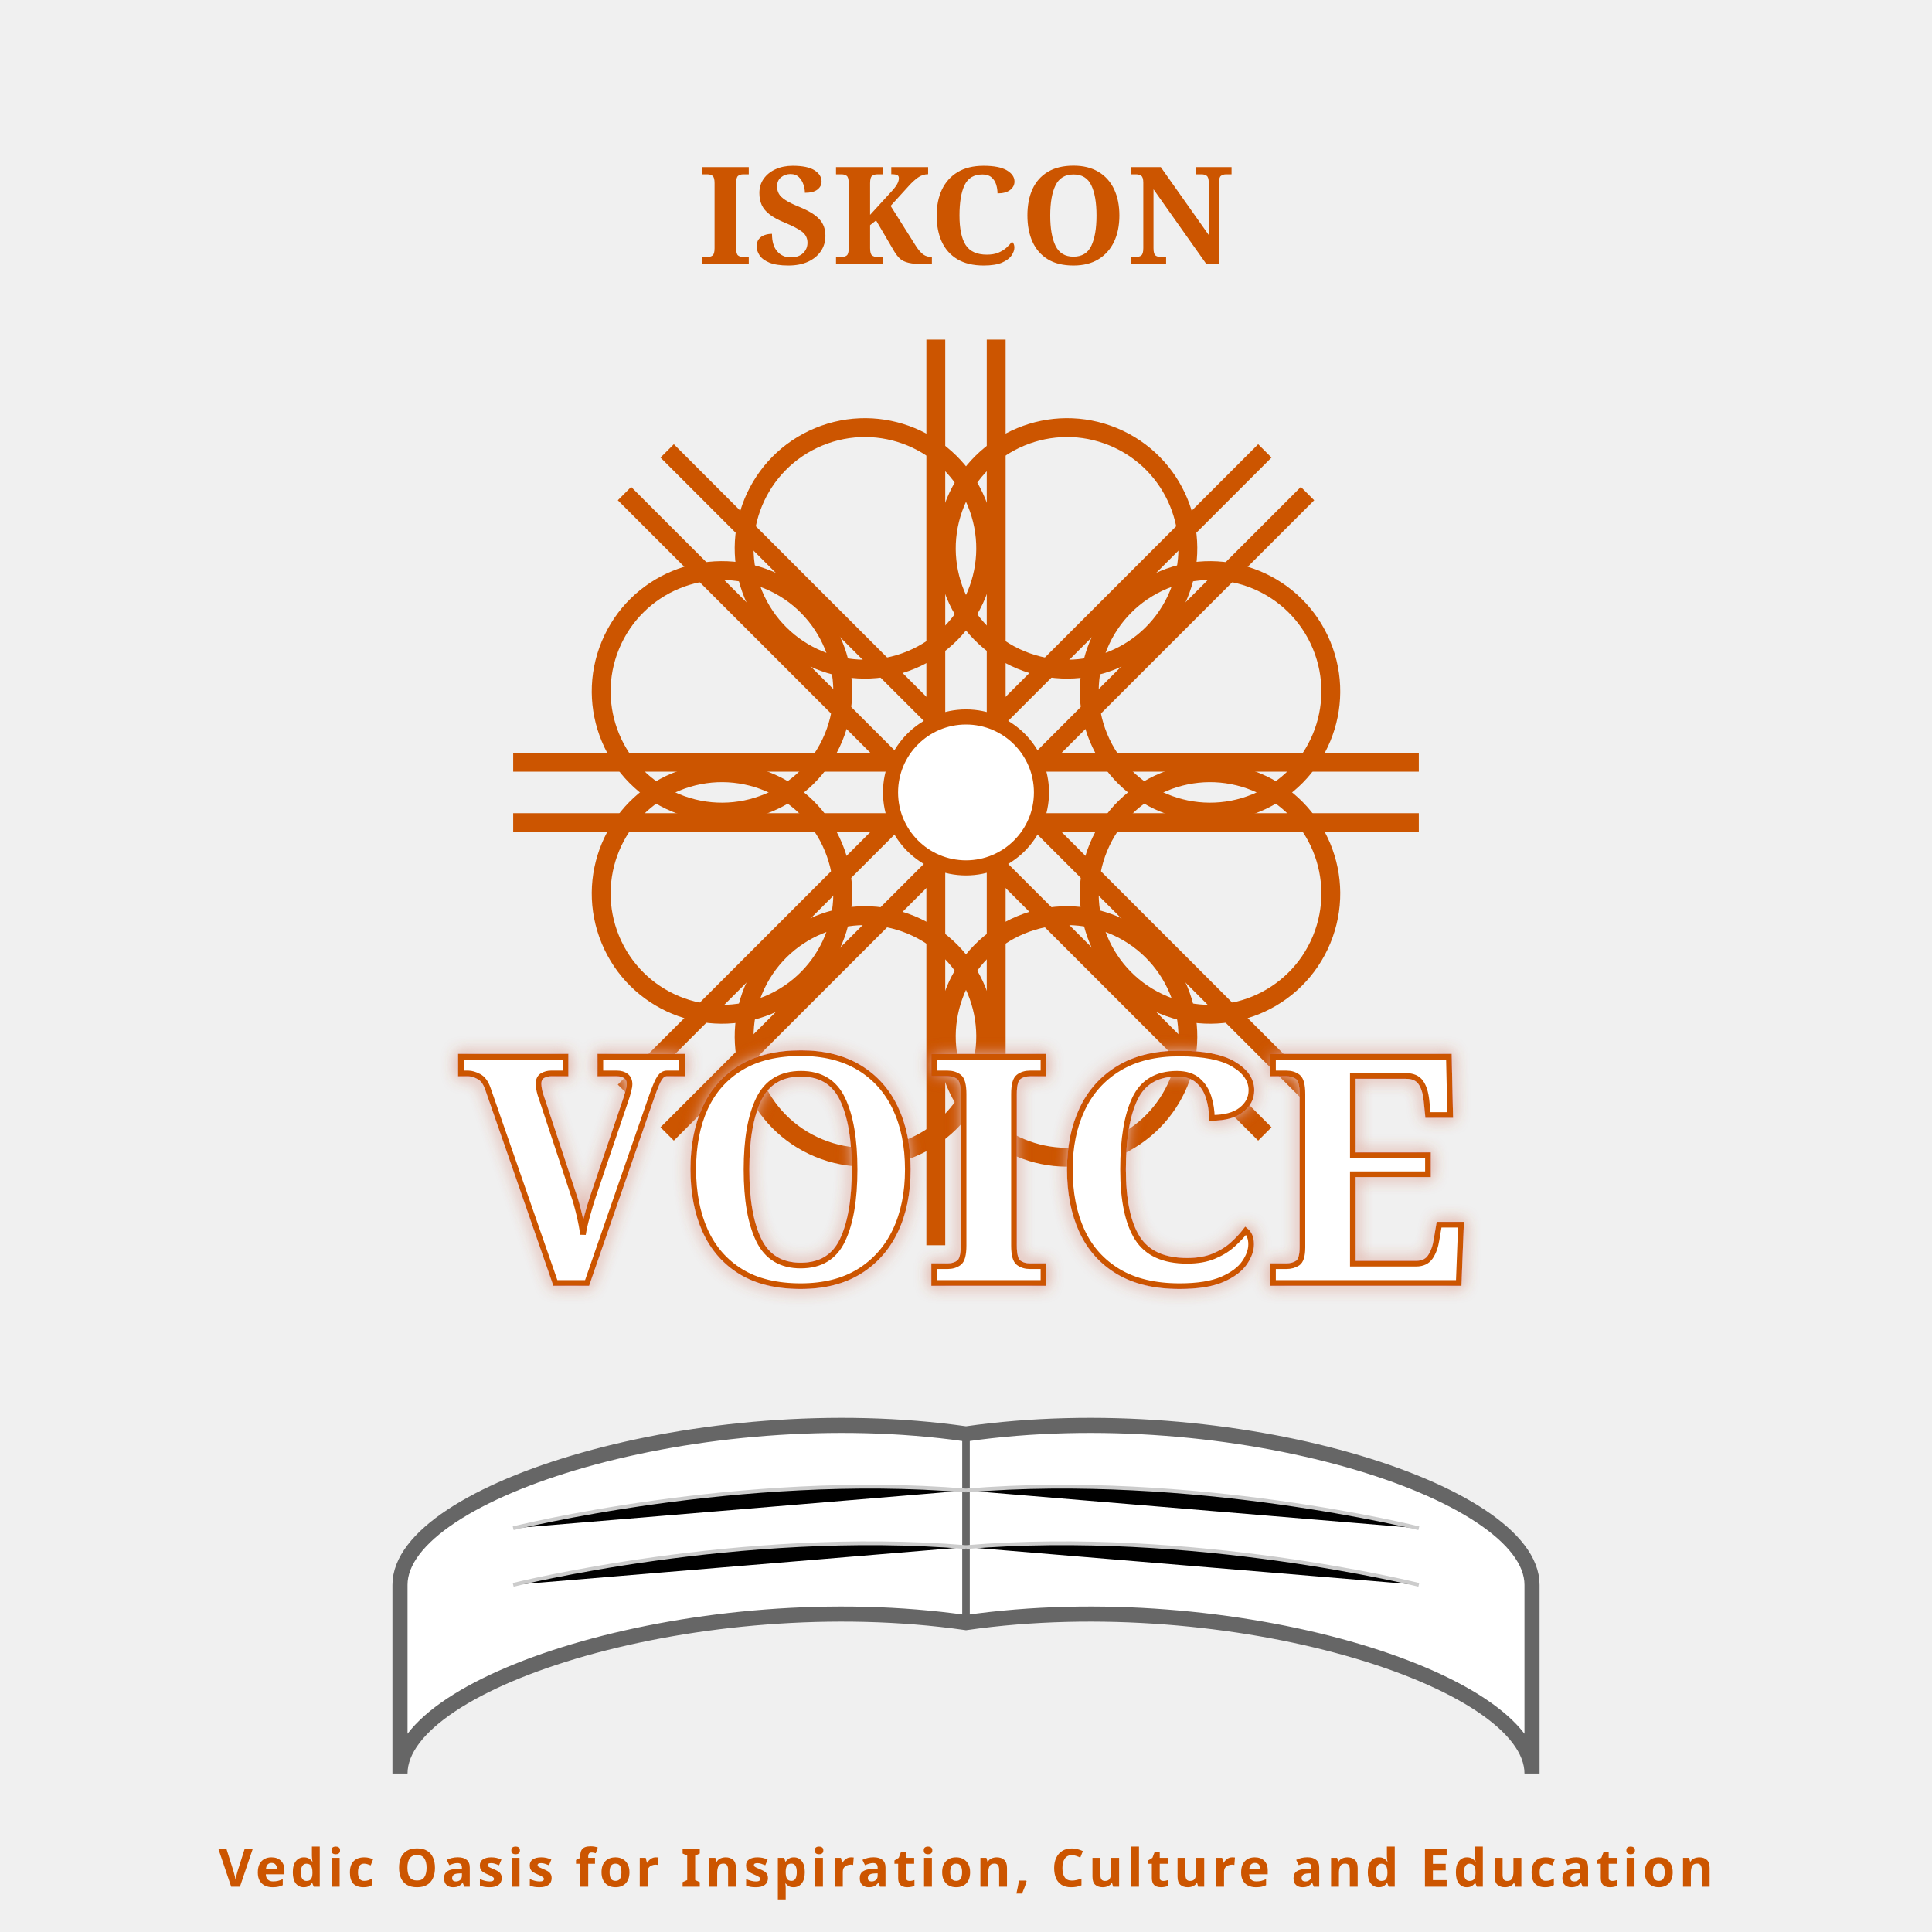
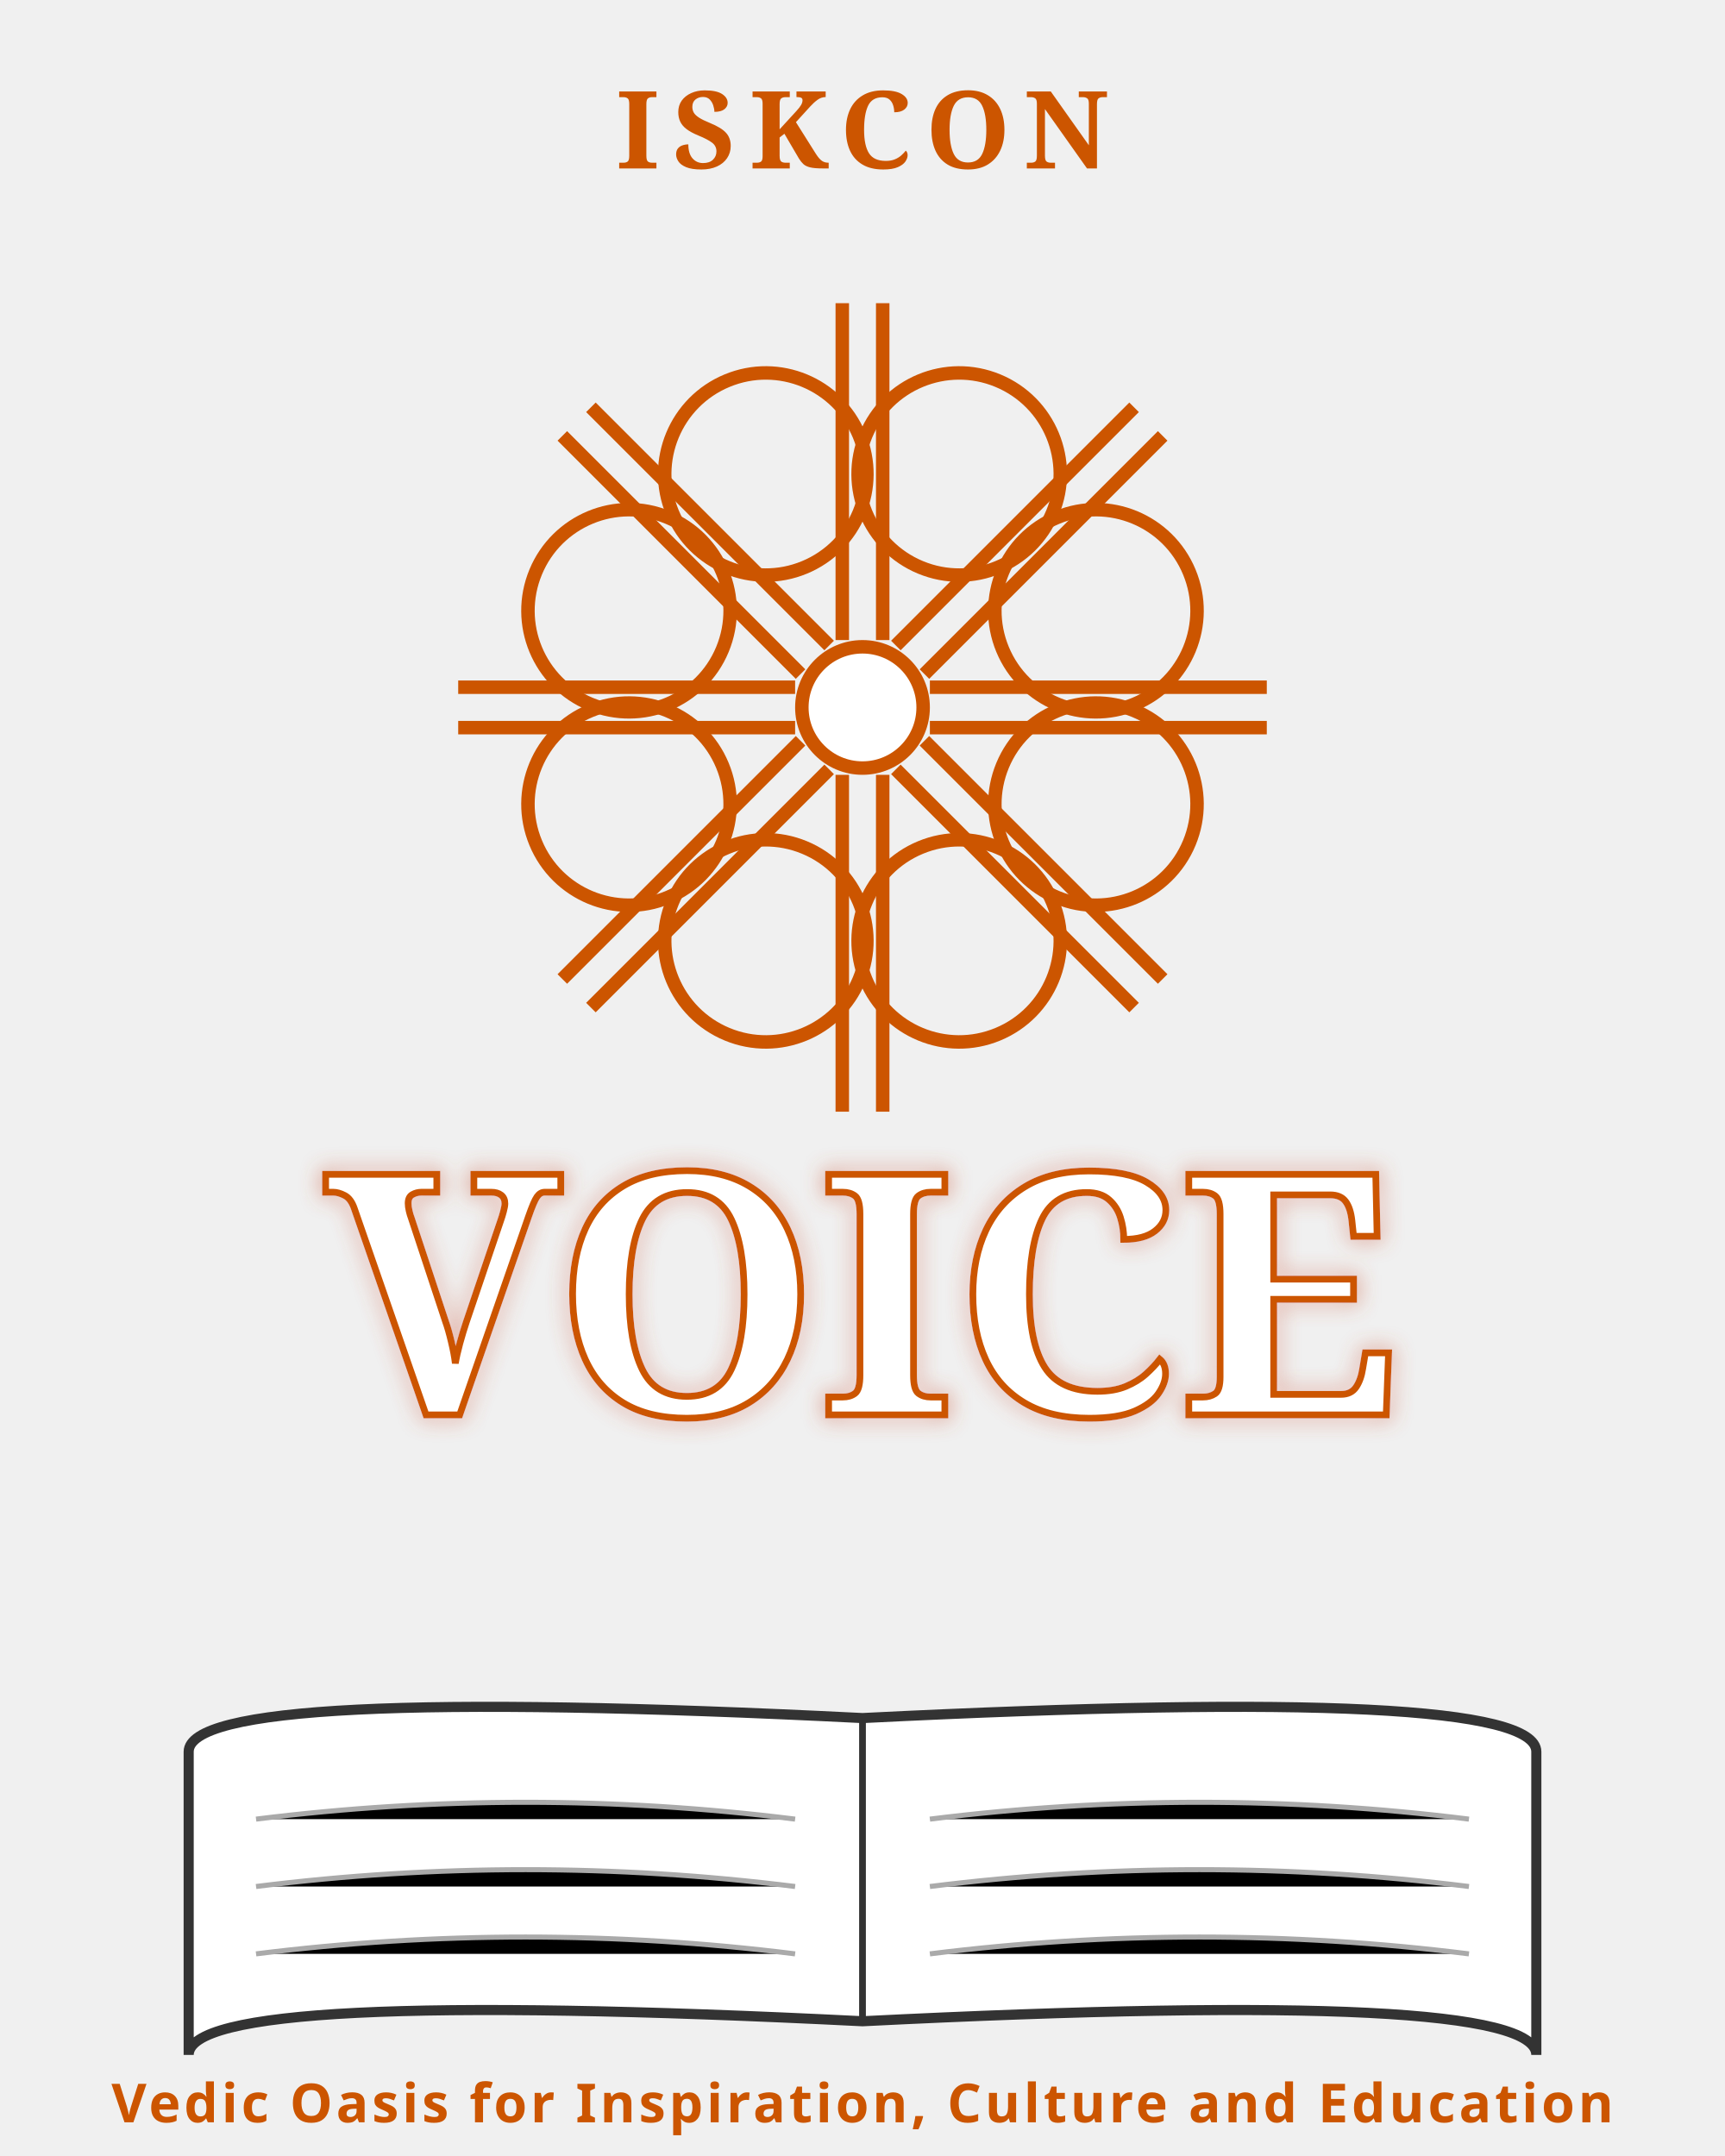
- <svg xmlns="http://www.w3.org/2000/svg" viewBox="0 0 512 512">
+ <svg xmlns="http://www.w3.org/2000/svg" viewBox="0 0 512 640">
  <defs>
-     <filter id="subtleGlow" x="-20%" y="-20%" width="140%" height="140%">
-       <feGaussianBlur stdDeviation="2" result="blur" />
+     <filter id="glow" x="-20%" y="-20%" width="140%" height="140%">
+       <feGaussianBlur stdDeviation="3" result="blur" />
      <feMerge>
        <feMergeNode in="blur" />
        <feMergeNode in="SourceGraphic" />
      </feMerge>
    </filter>
  </defs>
-   <g transform="translate(106, 380)">
-     <path d="M150 0 C220 -10 300 15 300 40 L300 90 C300 65 220 40 150 50 C80 40 0 65 0 90 L0 40 C0 15 80 -10 150 0Z" fill="white" stroke="#666" stroke-width="4" />
-     <path d="M150 0 L150 50" stroke="#666" stroke-width="2" />
-     <path d="M150 15 C210 10 270 25 270 25" stroke="#CCC" stroke-width="1" />
-     <path d="M150 30 C210 25 270 40 270 40" stroke="#CCC" stroke-width="1" />
-     <path d="M150 15 C90 10 30 25 30 25" stroke="#CCC" stroke-width="1" />
-     <path d="M150 30 C90 25 30 40 30 40" stroke="#CCC" stroke-width="1" />
+   <text x="256" y="50" text-anchor="middle" font-family="serif" font-weight="bold" font-size="32" fill="#CC5500" letter-spacing="4">ISKCON</text>
+   <g transform="translate(256, 210)">
+     <g stroke="#CC5500" stroke-width="4">
+       <g transform="rotate(0)">
+         <line x1="-6" y1="-120" x2="-6" y2="-20" />
+         <line x1="6" y1="-120" x2="6" y2="-20" />
+       </g>
+       <g transform="rotate(45)">
+         <line x1="-6" y1="-120" x2="-6" y2="-20" />
+         <line x1="6" y1="-120" x2="6" y2="-20" />
+       </g>
+       <g transform="rotate(90)">
+         <line x1="-6" y1="-120" x2="-6" y2="-20" />
+         <line x1="6" y1="-120" x2="6" y2="-20" />
+       </g>
+       <g transform="rotate(135)">
+         <line x1="-6" y1="-120" x2="-6" y2="-20" />
+         <line x1="6" y1="-120" x2="6" y2="-20" />
+       </g>
+       <g transform="rotate(180)">
+         <line x1="-6" y1="-120" x2="-6" y2="-20" />
+         <line x1="6" y1="-120" x2="6" y2="-20" />
+       </g>
+       <g transform="rotate(225)">
+         <line x1="-6" y1="-120" x2="-6" y2="-20" />
+         <line x1="6" y1="-120" x2="6" y2="-20" />
+       </g>
+       <g transform="rotate(270)">
+         <line x1="-6" y1="-120" x2="-6" y2="-20" />
+         <line x1="6" y1="-120" x2="6" y2="-20" />
+       </g>
+       <g transform="rotate(315)">
+         <line x1="-6" y1="-120" x2="-6" y2="-20" />
+         <line x1="6" y1="-120" x2="6" y2="-20" />
+       </g>
+     </g>
+     <g stroke="#CC5500" stroke-width="4" fill="none">
+       <circle cx="0" cy="-75" r="30" transform="rotate(22.5)" />
+       <circle cx="0" cy="-75" r="30" transform="rotate(67.5)" />
+       <circle cx="0" cy="-75" r="30" transform="rotate(112.5)" />
+       <circle cx="0" cy="-75" r="30" transform="rotate(157.5)" />
+       <circle cx="0" cy="-75" r="30" transform="rotate(202.5)" />
+       <circle cx="0" cy="-75" r="30" transform="rotate(247.5)" />
+       <circle cx="0" cy="-75" r="30" transform="rotate(292.5)" />
+       <circle cx="0" cy="-75" r="30" transform="rotate(337.5)" />
+     </g>
+     <circle cx="0" cy="0" r="18" fill="white" stroke="#CC5500" stroke-width="4" />
  </g>
-   <g transform="translate(256, 210)">
-     <g transform="rotate(0)">
-       <line x1="-8" y1="-120" x2="-8" y2="-20" stroke="#CC5500" stroke-width="5" />
-       <line x1="8" y1="-120" x2="8" y2="-20" stroke="#CC5500" stroke-width="5" />
+   <text x="256" y="420" text-anchor="middle" font-family="serif" font-weight="bold" font-size="100" fill="white" stroke="#CC5500" stroke-width="2" filter="url(#glow)">VOICE</text>
+   <g transform="translate(256, 520)">
+     <path d="M-200 0 Q-200 -20 0 -10 Q200 -20 200 0 L200 90 Q200 70 0 80 Q-200 70 -200 90 Z" fill="white" stroke="#333" stroke-width="3" />
+     <line x1="0" y1="-10" x2="0" y2="80" stroke="#333" stroke-width="2" />
+     <g stroke="#AAA" stroke-width="1.5">
+       <path d="M-180 20 Q-100 10 -20 20" />
+       <path d="M-180 40 Q-100 30 -20 40" />
+       <path d="M-180 60 Q-100 50 -20 60" />
+       <path d="M180 20 Q100 10 20 20" />
+       <path d="M180 40 Q100 30 20 40" />
+       <path d="M180 60 Q100 50 20 60" />
    </g>
-     <g transform="rotate(45)">
-       <line x1="-8" y1="-120" x2="-8" y2="-20" stroke="#CC5500" stroke-width="5" />
-       <line x1="8" y1="-120" x2="8" y2="-20" stroke="#CC5500" stroke-width="5" />
-     </g>
-     <g transform="rotate(90)">
-       <line x1="-8" y1="-120" x2="-8" y2="-20" stroke="#CC5500" stroke-width="5" />
-       <line x1="8" y1="-120" x2="8" y2="-20" stroke="#CC5500" stroke-width="5" />
-     </g>
-     <g transform="rotate(135)">
-       <line x1="-8" y1="-120" x2="-8" y2="-20" stroke="#CC5500" stroke-width="5" />
-       <line x1="8" y1="-120" x2="8" y2="-20" stroke="#CC5500" stroke-width="5" />
-     </g>
-     <g transform="rotate(180)">
-       <line x1="-8" y1="-120" x2="-8" y2="-20" stroke="#CC5500" stroke-width="5" />
-       <line x1="8" y1="-120" x2="8" y2="-20" stroke="#CC5500" stroke-width="5" />
-     </g>
-     <g transform="rotate(225)">
-       <line x1="-8" y1="-120" x2="-8" y2="-20" stroke="#CC5500" stroke-width="5" />
-       <line x1="8" y1="-120" x2="8" y2="-20" stroke="#CC5500" stroke-width="5" />
-     </g>
-     <g transform="rotate(270)">
-       <line x1="-8" y1="-120" x2="-8" y2="-20" stroke="#CC5500" stroke-width="5" />
-       <line x1="8" y1="-120" x2="8" y2="-20" stroke="#CC5500" stroke-width="5" />
-     </g>
-     <g transform="rotate(315)">
-       <line x1="-8" y1="-120" x2="-8" y2="-20" stroke="#CC5500" stroke-width="5" />
-       <line x1="8" y1="-120" x2="8" y2="-20" stroke="#CC5500" stroke-width="5" />
-     </g>
-     <circle cx="0" cy="-70" r="32" fill="none" stroke="#CC5500" stroke-width="5" transform="rotate(22.5)" />
-     <circle cx="0" cy="-70" r="32" fill="none" stroke="#CC5500" stroke-width="5" transform="rotate(67.5)" />
-     <circle cx="0" cy="-70" r="32" fill="none" stroke="#CC5500" stroke-width="5" transform="rotate(112.5)" />
-     <circle cx="0" cy="-70" r="32" fill="none" stroke="#CC5500" stroke-width="5" transform="rotate(157.5)" />
-     <circle cx="0" cy="-70" r="32" fill="none" stroke="#CC5500" stroke-width="5" transform="rotate(202.5)" />
-     <circle cx="0" cy="-70" r="32" fill="none" stroke="#CC5500" stroke-width="5" transform="rotate(247.5)" />
-     <circle cx="0" cy="-70" r="32" fill="none" stroke="#CC5500" stroke-width="5" transform="rotate(292.5)" />
-     <circle cx="0" cy="-70" r="32" fill="none" stroke="#CC5500" stroke-width="5" transform="rotate(337.5)" />
-     <circle cx="0" cy="0" r="20" fill="white" stroke="#CC5500" stroke-width="4" />
  </g>
-   <text x="256" y="70" text-anchor="middle" font-family="serif" font-weight="bold" font-size="36" fill="#CC5500">ISKCON</text>
-   <text x="256" y="340" text-anchor="middle" font-family="serif" font-weight="bold" font-size="84" fill="white" filter="url(#subtleGlow)" stroke="#CC5500" stroke-width="1.5">VOICE</text>
-   <text x="256" y="500" text-anchor="middle" font-family="sans-serif" font-size="14" fill="#CC5500" font-weight="600" letter-spacing="1">Vedic Oasis for Inspiration, Culture and Education</text>
+   <text x="256" y="630" text-anchor="middle" font-family="sans-serif" font-weight="bold" font-size="16" fill="#CC5500" letter-spacing="1">Vedic Oasis for Inspiration, Culture and Education</text>
</svg>
